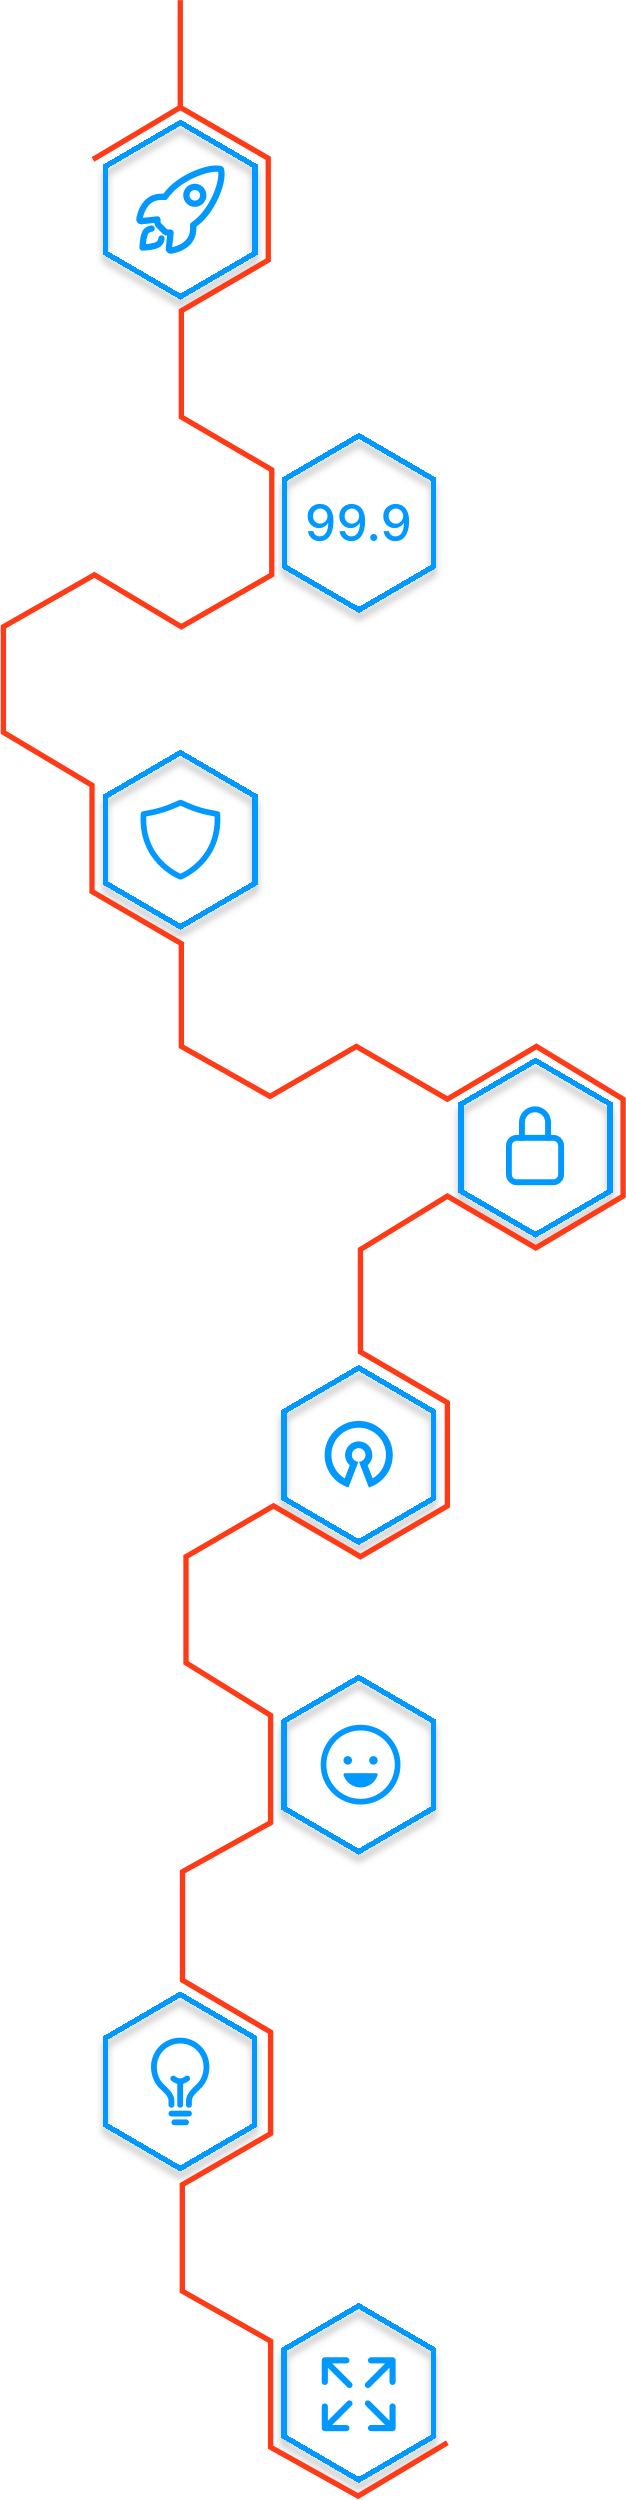
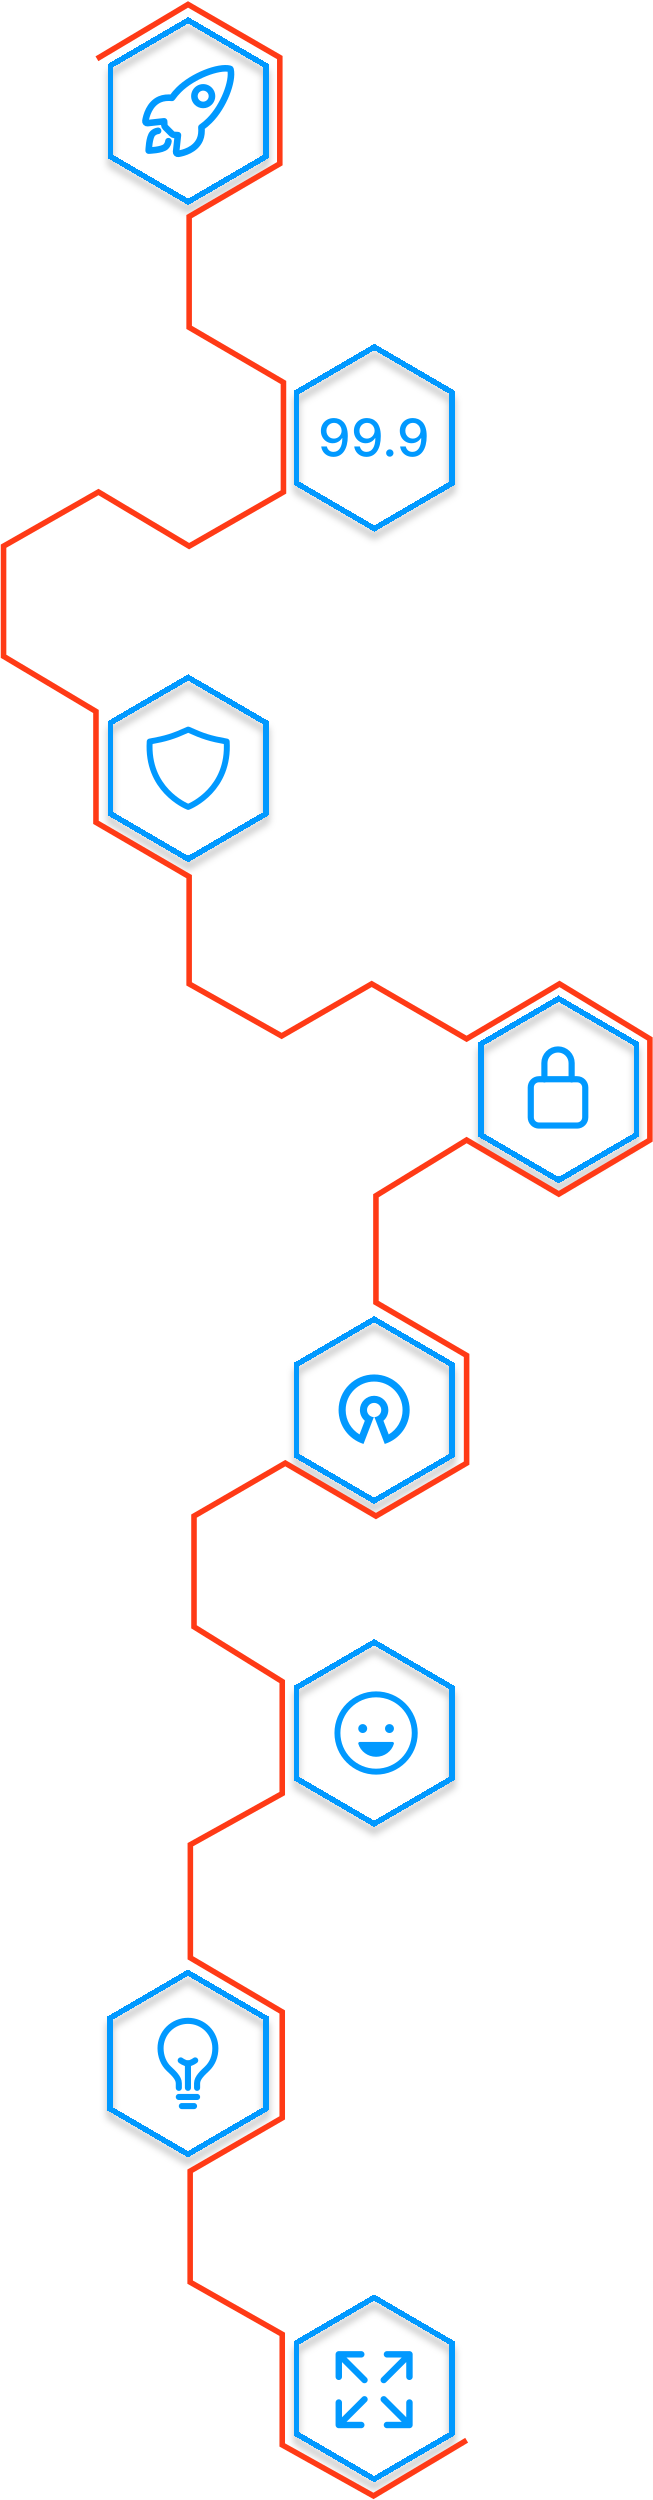
- <svg xmlns="http://www.w3.org/2000/svg" width="352" height="1406" viewBox="0 0 352 1406" fill="none">
-   <path d="M180.089 283.42C180.998 283.426 181.893 283.592 182.774 283.917C183.656 284.242 184.451 284.772 185.161 285.508C185.876 286.244 186.446 287.238 186.871 288.491C187.302 289.737 187.52 291.288 187.527 293.144C187.527 294.927 187.348 296.515 186.99 297.907C186.632 299.292 186.118 300.462 185.449 301.417C184.786 302.371 183.981 303.097 183.033 303.594C182.085 304.092 181.018 304.34 179.831 304.34C178.618 304.34 177.541 304.102 176.599 303.624C175.658 303.147 174.893 302.487 174.303 301.646C173.713 300.797 173.345 299.823 173.199 298.722H176.232C176.43 299.597 176.835 300.307 177.445 300.85C178.061 301.387 178.857 301.656 179.831 301.656C181.322 301.656 182.486 301.006 183.321 299.707C184.156 298.401 184.577 296.578 184.584 294.238H184.425C184.08 294.808 183.649 295.299 183.132 295.709C182.622 296.12 182.048 296.439 181.412 296.664C180.776 296.889 180.096 297.002 179.374 297.002C178.2 297.002 177.133 296.714 176.172 296.137C175.211 295.56 174.445 294.768 173.875 293.761C173.305 292.753 173.02 291.603 173.02 290.31C173.02 289.024 173.312 287.858 173.895 286.81C174.485 285.763 175.307 284.934 176.361 284.325C177.421 283.708 178.664 283.406 180.089 283.42ZM180.099 286.005C179.324 286.005 178.625 286.197 178.001 286.582C177.385 286.959 176.898 287.473 176.54 288.123C176.182 288.766 176.003 289.482 176.003 290.271C176.003 291.059 176.175 291.775 176.52 292.418C176.871 293.055 177.348 293.562 177.952 293.94C178.562 294.311 179.258 294.496 180.04 294.496C180.623 294.496 181.167 294.384 181.67 294.158C182.174 293.933 182.615 293.621 182.993 293.224C183.371 292.819 183.666 292.362 183.878 291.852C184.09 291.341 184.196 290.804 184.196 290.241C184.196 289.492 184.017 288.796 183.659 288.153C183.308 287.51 182.824 286.993 182.207 286.602C181.591 286.204 180.888 286.005 180.099 286.005ZM197.89 283.42C198.798 283.426 199.693 283.592 200.575 283.917C201.457 284.242 202.252 284.772 202.961 285.508C203.677 286.244 204.247 287.238 204.672 288.491C205.102 289.737 205.321 291.288 205.328 293.144C205.328 294.927 205.149 296.515 204.791 297.907C204.433 299.292 203.919 300.462 203.25 301.417C202.587 302.371 201.781 303.097 200.833 303.594C199.886 304.092 198.818 304.34 197.632 304.34C196.419 304.34 195.342 304.102 194.4 303.624C193.459 303.147 192.693 302.487 192.103 301.646C191.513 300.797 191.145 299.823 191 298.722H194.032C194.231 299.597 194.636 300.307 195.245 300.85C195.862 301.387 196.657 301.656 197.632 301.656C199.123 301.656 200.287 301.006 201.122 299.707C201.957 298.401 202.378 296.578 202.385 294.238H202.225C201.881 294.808 201.45 295.299 200.933 295.709C200.422 296.12 199.849 296.439 199.213 296.664C198.576 296.889 197.897 297.002 197.174 297.002C196.001 297.002 194.934 296.714 193.973 296.137C193.011 295.56 192.246 294.768 191.676 293.761C191.106 292.753 190.821 291.603 190.821 290.31C190.821 289.024 191.112 287.858 191.696 286.81C192.286 285.763 193.108 284.934 194.162 284.325C195.222 283.708 196.465 283.406 197.89 283.42ZM197.9 286.005C197.125 286.005 196.425 286.197 195.802 286.582C195.186 286.959 194.699 287.473 194.341 288.123C193.983 288.766 193.804 289.482 193.804 290.271C193.804 291.059 193.976 291.775 194.321 292.418C194.672 293.055 195.149 293.562 195.752 293.94C196.362 294.311 197.058 294.496 197.841 294.496C198.424 294.496 198.967 294.384 199.471 294.158C199.975 293.933 200.416 293.621 200.794 293.224C201.172 292.819 201.467 292.362 201.679 291.852C201.891 291.341 201.997 290.804 201.997 290.241C201.997 289.492 201.818 288.796 201.46 288.153C201.109 287.51 200.625 286.993 200.008 286.602C199.392 286.204 198.689 286.005 197.9 286.005ZM210.18 304.251C209.636 304.251 209.169 304.058 208.778 303.674C208.387 303.283 208.191 302.812 208.191 302.262C208.191 301.718 208.387 301.254 208.778 300.87C209.169 300.479 209.636 300.283 210.18 300.283C210.724 300.283 211.191 300.479 211.582 300.87C211.973 301.254 212.169 301.718 212.169 302.262C212.169 302.627 212.076 302.961 211.89 303.266C211.711 303.565 211.473 303.803 211.174 303.982C210.876 304.161 210.545 304.251 210.18 304.251ZM222.636 283.42C223.545 283.426 224.439 283.592 225.321 283.917C226.203 284.242 226.998 284.772 227.707 285.508C228.423 286.244 228.993 287.238 229.418 288.491C229.848 289.737 230.067 291.288 230.074 293.144C230.074 294.927 229.895 296.515 229.537 297.907C229.179 299.292 228.665 300.462 227.996 301.417C227.333 302.371 226.527 303.097 225.58 303.594C224.632 304.092 223.564 304.34 222.378 304.34C221.165 304.34 220.088 304.102 219.146 303.624C218.205 303.147 217.439 302.487 216.849 301.646C216.259 300.797 215.892 299.823 215.746 298.722H218.778C218.977 299.597 219.382 300.307 219.991 300.85C220.608 301.387 221.403 301.656 222.378 301.656C223.869 301.656 225.033 301.006 225.868 299.707C226.703 298.401 227.124 296.578 227.131 294.238H226.972C226.627 294.808 226.196 295.299 225.679 295.709C225.169 296.12 224.595 296.439 223.959 296.664C223.322 296.889 222.643 297.002 221.92 297.002C220.747 297.002 219.68 296.714 218.719 296.137C217.758 295.56 216.992 294.768 216.422 293.761C215.852 292.753 215.567 291.603 215.567 290.31C215.567 289.024 215.858 287.858 216.442 286.81C217.032 285.763 217.854 284.934 218.908 284.325C219.968 283.708 221.211 283.406 222.636 283.42ZM222.646 286.005C221.871 286.005 221.171 286.197 220.548 286.582C219.932 286.959 219.445 287.473 219.087 288.123C218.729 288.766 218.55 289.482 218.55 290.271C218.55 291.059 218.722 291.775 219.067 292.418C219.418 293.055 219.895 293.562 220.499 293.94C221.108 294.311 221.804 294.496 222.587 294.496C223.17 294.496 223.714 294.384 224.217 294.158C224.721 293.933 225.162 293.621 225.54 293.224C225.918 292.819 226.213 292.362 226.425 291.852C226.637 291.341 226.743 290.804 226.743 290.241C226.743 289.492 226.564 288.796 226.206 288.153C225.855 287.51 225.371 286.993 224.754 286.602C224.138 286.204 223.435 286.005 222.646 286.005Z" fill="#0199FF" />
+ <svg xmlns="http://www.w3.org/2000/svg" width="352" height="1348" viewBox="0 0 352 1348" fill="none">
+   <path d="M180.089 225.419C180.998 225.426 181.893 225.592 182.774 225.917C183.656 226.241 184.451 226.772 185.161 227.508C185.876 228.243 186.446 229.238 186.871 230.49C187.302 231.737 187.52 233.288 187.527 235.144C187.527 236.927 187.348 238.515 186.99 239.907C186.632 241.292 186.118 242.462 185.449 243.417C184.786 244.371 183.981 245.097 183.033 245.594C182.085 246.091 181.018 246.34 179.831 246.34C178.618 246.34 177.541 246.101 176.599 245.624C175.658 245.147 174.893 244.487 174.303 243.645C173.713 242.797 173.345 241.822 173.199 240.722H176.232C176.43 241.597 176.835 242.306 177.445 242.85C178.061 243.387 178.857 243.655 179.831 243.655C181.322 243.655 182.486 243.006 183.321 241.706C184.156 240.401 184.577 238.578 184.584 236.238H184.425C184.08 236.808 183.649 237.298 183.132 237.709C182.622 238.12 182.048 238.438 181.412 238.664C180.776 238.889 180.096 239.002 179.374 239.002C178.2 239.002 177.133 238.714 176.172 238.137C175.211 237.56 174.445 236.768 173.875 235.76C173.305 234.753 173.02 233.603 173.02 232.31C173.02 231.024 173.312 229.857 173.895 228.81C174.485 227.763 175.307 226.934 176.361 226.324C177.421 225.708 178.664 225.406 180.089 225.419ZM180.099 228.005C179.324 228.005 178.625 228.197 178.001 228.581C177.385 228.959 176.898 229.473 176.54 230.123C176.182 230.766 176.003 231.482 176.003 232.27C176.003 233.059 176.175 233.775 176.52 234.418C176.871 235.054 177.348 235.562 177.952 235.939C178.562 236.311 179.258 236.496 180.04 236.496C180.623 236.496 181.167 236.383 181.67 236.158C182.174 235.933 182.615 235.621 182.993 235.223C183.371 234.819 183.666 234.362 183.878 233.851C184.09 233.341 184.196 232.804 184.196 232.241C184.196 231.491 184.017 230.795 183.659 230.152C183.308 229.509 182.824 228.992 182.207 228.601C181.591 228.204 180.888 228.005 180.099 228.005ZM197.89 225.419C198.798 225.426 199.693 225.592 200.575 225.917C201.457 226.241 202.252 226.772 202.961 227.508C203.677 228.243 204.247 229.238 204.672 230.49C205.102 231.737 205.321 233.288 205.328 235.144C205.328 236.927 205.149 238.515 204.791 239.907C204.433 241.292 203.919 242.462 203.25 243.417C202.587 244.371 201.781 245.097 200.833 245.594C199.886 246.091 198.818 246.34 197.632 246.34C196.419 246.34 195.342 246.101 194.4 245.624C193.459 245.147 192.693 244.487 192.103 243.645C191.513 242.797 191.145 241.822 191 240.722H194.032C194.231 241.597 194.636 242.306 195.245 242.85C195.862 243.387 196.657 243.655 197.632 243.655C199.123 243.655 200.287 243.006 201.122 241.706C201.957 240.401 202.378 238.578 202.385 236.238H202.225C201.881 236.808 201.45 237.298 200.933 237.709C200.422 238.12 199.849 238.438 199.213 238.664C198.576 238.889 197.897 239.002 197.174 239.002C196.001 239.002 194.934 238.714 193.973 238.137C193.011 237.56 192.246 236.768 191.676 235.76C191.106 234.753 190.821 233.603 190.821 232.31C190.821 231.024 191.112 229.857 191.696 228.81C192.286 227.763 193.108 226.934 194.162 226.324C195.222 225.708 196.465 225.406 197.89 225.419ZM197.9 228.005C197.125 228.005 196.425 228.197 195.802 228.581C195.186 228.959 194.699 229.473 194.341 230.123C193.983 230.766 193.804 231.482 193.804 232.27C193.804 233.059 193.976 233.775 194.321 234.418C194.672 235.054 195.149 235.562 195.752 235.939C196.362 236.311 197.058 236.496 197.841 236.496C198.424 236.496 198.967 236.383 199.471 236.158C199.975 235.933 200.416 235.621 200.794 235.223C201.172 234.819 201.467 234.362 201.679 233.851C201.891 233.341 201.997 232.804 201.997 232.241C201.997 231.491 201.818 230.795 201.46 230.152C201.109 229.509 200.625 228.992 200.008 228.601C199.392 228.204 198.689 228.005 197.9 228.005ZM210.18 246.25C209.636 246.25 209.169 246.058 208.778 245.674C208.387 245.283 208.191 244.812 208.191 244.262C208.191 243.718 208.387 243.254 208.778 242.87C209.169 242.479 209.636 242.283 210.18 242.283C210.724 242.283 211.191 242.479 211.582 242.87C211.973 243.254 212.169 243.718 212.169 244.262C212.169 244.626 212.076 244.961 211.89 245.266C211.711 245.564 211.473 245.803 211.174 245.982C210.876 246.161 210.545 246.25 210.18 246.25ZM222.636 225.419C223.545 225.426 224.439 225.592 225.321 225.917C226.203 226.241 226.998 226.772 227.707 227.508C228.423 228.243 228.993 229.238 229.418 230.49C229.848 231.737 230.067 233.288 230.074 235.144C230.074 236.927 229.895 238.515 229.537 239.907C229.179 241.292 228.665 242.462 227.996 243.417C227.333 244.371 226.527 245.097 225.58 245.594C224.632 246.091 223.564 246.34 222.378 246.34C221.165 246.34 220.088 246.101 219.146 245.624C218.205 245.147 217.439 244.487 216.849 243.645C216.259 242.797 215.892 241.822 215.746 240.722H218.778C218.977 241.597 219.382 242.306 219.991 242.85C220.608 243.387 221.403 243.655 222.378 243.655C223.869 243.655 225.033 243.006 225.868 241.706C226.703 240.401 227.124 238.578 227.131 236.238H226.972C226.627 236.808 226.196 237.298 225.679 237.709C225.169 238.12 224.595 238.438 223.959 238.664C223.322 238.889 222.643 239.002 221.92 239.002C220.747 239.002 219.68 238.714 218.719 238.137C217.758 237.56 216.992 236.768 216.422 235.76C215.852 234.753 215.567 233.603 215.567 232.31C215.567 231.024 215.858 229.857 216.442 228.81C217.032 227.763 217.854 226.934 218.908 226.324C219.968 225.708 221.211 225.406 222.636 225.419ZM222.646 228.005C221.871 228.005 221.171 228.197 220.548 228.581C219.932 228.959 219.445 229.473 219.087 230.123C218.729 230.766 218.55 231.482 218.55 232.27C218.55 233.059 218.722 233.775 219.067 234.418C219.418 235.054 219.895 235.562 220.499 235.939C221.108 236.311 221.804 236.496 222.587 236.496C223.17 236.496 223.714 236.383 224.217 236.158C224.721 235.933 225.162 235.621 225.54 235.223C225.918 234.819 226.213 234.362 226.425 233.851C226.637 233.341 226.743 232.804 226.743 232.241C226.743 231.491 226.564 230.795 226.206 230.152C225.855 229.509 225.371 228.992 224.754 228.601C224.138 228.204 223.435 228.005 222.646 228.005Z" fill="#0199FF" />
  <g filter="url(#filter0_d_57_746)">
-     <path d="M143.444 496.725L101.477 521.197L59.51 496.725L59.51 447.756L101.477 423.284L143.444 447.756L143.444 496.725Z" stroke="#0199FF" stroke-width="3" shape-rendering="crispEdges" />
+     <path d="M143.444 438.725L101.477 463.197L59.51 438.725L59.51 389.755L101.477 365.284L143.444 389.755L143.444 438.725Z" stroke="#0199FF" stroke-width="3" shape-rendering="crispEdges" />
  </g>
  <g filter="url(#filter1_d_57_746)">
-     <path d="M343.158 669.912L301.191 694.384L259.224 669.912L259.224 620.943L301.191 596.471L343.158 620.943L343.158 669.912Z" stroke="#0199FF" stroke-width="3" shape-rendering="crispEdges" />
+     <path d="M343.158 611.912L301.191 636.384L259.224 611.912L259.224 562.943L301.191 538.471L343.158 562.943L343.158 611.912Z" stroke="#0199FF" stroke-width="3" shape-rendering="crispEdges" />
  </g>
  <g filter="url(#filter2_d_57_746)">
-     <path d="M243.691 842.761L201.724 867.233L159.758 842.761L159.758 793.792L201.724 769.32L243.691 793.792L243.691 842.761Z" stroke="#0199FF" stroke-width="3" shape-rendering="crispEdges" />
+     <path d="M243.691 784.761L201.724 809.233L159.758 784.761L159.758 735.792L201.724 711.32L243.691 735.792L243.691 784.761Z" stroke="#0199FF" stroke-width="3" shape-rendering="crispEdges" />
  </g>
  <g filter="url(#filter3_d_57_746)">
-     <path d="M243.693 1016.93L201.726 1041.4L159.759 1016.93L159.759 967.955L201.726 943.484L243.693 967.955L243.693 1016.93Z" stroke="#0199FF" stroke-width="3" shape-rendering="crispEdges" />
+     <path d="M243.693 958.925L201.726 983.397L159.759 958.925L159.759 909.955L201.726 885.484L243.693 909.955L243.693 958.925Z" stroke="#0199FF" stroke-width="3" shape-rendering="crispEdges" />
  </g>
  <g filter="url(#filter4_d_57_746)">
-     <path d="M143.309 1195.1L101.342 1219.58L59.375 1195.1L59.375 1146.13L101.342 1121.66L143.309 1146.13L143.309 1195.1Z" stroke="#0199FF" stroke-width="3" shape-rendering="crispEdges" />
+     <path d="M143.309 1137.1L101.342 1161.58L59.375 1137.1L59.375 1088.13L101.342 1063.66L143.309 1088.13L143.309 1137.1Z" stroke="#0199FF" stroke-width="3" shape-rendering="crispEdges" />
  </g>
  <g filter="url(#filter5_d_57_746)">
-     <path d="M243.691 1370.27L201.724 1394.74L159.757 1370.27L159.757 1321.3L201.724 1296.83L243.691 1321.3L243.691 1370.27Z" stroke="#0199FF" stroke-width="3" shape-rendering="crispEdges" />
+     <path d="M243.691 1312.27L201.724 1336.74L159.757 1312.27L159.757 1263.3L201.724 1238.83L243.691 1263.3L243.691 1312.27Z" stroke="#0199FF" stroke-width="3" shape-rendering="crispEdges" />
  </g>
  <g filter="url(#filter6_d_57_746)">
-     <path d="M243.826 318.547L201.859 343.018L159.892 318.547L159.892 269.577L201.859 245.105L243.826 269.577L243.826 318.547Z" stroke="#0199FF" stroke-width="3" shape-rendering="crispEdges" />
+     <path d="M243.826 260.546L201.859 285.018L159.892 260.546L159.892 211.577L201.859 187.105L243.826 211.577L243.826 260.546Z" stroke="#0199FF" stroke-width="3" shape-rendering="crispEdges" />
  </g>
  <g filter="url(#filter7_d_57_746)">
-     <path d="M143.443 142.376L101.476 166.848L59.51 142.376L59.51 93.406L101.476 68.934L143.443 93.406L143.443 142.376Z" stroke="#0199FF" stroke-width="3" shape-rendering="crispEdges" />
+     <path d="M143.443 84.376L101.476 108.847L59.51 84.376L59.51 35.406L101.476 10.934L143.443 35.406L143.443 84.376Z" stroke="#0199FF" stroke-width="3" shape-rendering="crispEdges" />
  </g>
-   <path d="M101.382 60.389L150.868 89.027V146.274L101.982 174.785V234.529L152.836 264.227V323.284L101.982 352.495L53.096 323.284L1.913 352.495L1.913 411.87L51.746 441.623V501.412L101.982 530.688V588.51L151.852 616.601L200.41 588.51L251.593 618.166L301.681 588.51L350.413 618.166V672.705L301.297 701.832L251.593 672.705L202.707 702.727V760.306L251.593 788.85V846.923L202.707 875.467L153.821 846.923L104.607 875.467V935.18L152.18 964.708V1025.08L102.638 1052.64V1113.66L152.18 1142.86V1199.95L102.533 1228.67V1288.55L152.18 1316.66V1376.32L201.381 1403.81L251.619 1373.78M101.382 60.389L52.267 89.68M101.382 60.389V0.072" stroke="#FF3A16" stroke-width="3" />
-   <path d="M195.575 992.44C196.903 992.44 197.98 991.363 197.98 990.035C197.98 988.707 196.903 987.63 195.575 987.63C194.247 987.63 193.17 988.707 193.17 990.035C193.17 991.363 194.247 992.44 195.575 992.44Z" fill="#0199FF" />
-   <path d="M202.795 1005.27C198.243 1005.27 194.415 1002.31 193.204 998.269C193.17 998.149 193.165 998.023 193.188 997.9C193.212 997.778 193.264 997.662 193.34 997.563C193.416 997.464 193.514 997.384 193.627 997.33C193.739 997.276 193.863 997.248 193.988 997.25H211.593C211.718 997.248 211.842 997.276 211.954 997.33C212.067 997.384 212.165 997.464 212.241 997.563C212.317 997.662 212.369 997.778 212.393 997.9C212.416 998.023 212.411 998.149 212.377 998.269C211.176 1002.31 207.347 1005.27 202.795 1005.27Z" fill="#0199FF" />
-   <path d="M210.005 992.44C211.333 992.44 212.41 991.363 212.41 990.035C212.41 988.707 211.333 987.63 210.005 987.63C208.677 987.63 207.6 988.707 207.6 990.035C207.6 991.363 208.677 992.44 210.005 992.44Z" fill="#0199FF" />
-   <path d="M202.79 1013.28C214.302 1013.28 223.634 1003.95 223.634 992.44C223.634 980.928 214.302 971.596 202.79 971.596C191.278 971.596 181.946 980.928 181.946 992.44C181.946 1003.95 191.278 1013.28 202.79 1013.28Z" stroke="#0199FF" stroke-width="3.207" stroke-miterlimit="10" />
-   <path d="M80.724 457.848C89.684 456.24 93.389 455.05 101.477 451.397C109.564 455.05 113.269 456.24 122.23 457.848C123.853 483.577 103.022 492.462 101.477 493.084C99.931 492.462 79.1 483.577 80.724 457.848Z" stroke="#0199FF" stroke-width="3.207" stroke-linecap="round" stroke-linejoin="round" />
-   <path d="M308.226 639.928V631.207C308.226 629.259 307.452 627.391 306.075 626.014C304.698 624.637 302.83 623.863 300.882 623.863C298.935 623.863 297.067 624.637 295.69 626.014C294.312 627.391 293.539 629.259 293.539 631.207V639.928" stroke="#0199FF" stroke-width="3.322" stroke-linecap="round" stroke-linejoin="round" />
-   <path d="M311.164 639.928H290.601C288.168 639.928 286.195 641.9 286.195 644.334V660.49C286.195 662.924 288.168 664.896 290.601 664.896H311.164C313.597 664.896 315.57 662.924 315.57 660.49V644.334C315.57 641.9 313.597 639.928 311.164 639.928Z" stroke="#0199FF" stroke-width="3.322" stroke-linecap="round" stroke-linejoin="round" />
-   <path d="M201.726 799.11C212.312 799.11 220.893 807.691 220.893 818.277C220.893 826.709 215.447 833.87 207.881 836.433L207.447 836.575L201.882 822.104C203.93 822.014 205.56 820.297 205.56 818.277C205.56 816.159 203.843 814.443 201.726 814.443C199.609 814.443 197.893 816.159 197.893 818.277C197.893 820.34 199.524 822.023 201.567 822.107L196.003 836.574L195.571 836.433C188.005 833.87 182.56 826.709 182.56 818.277C182.56 807.691 191.141 799.11 201.726 799.11ZM201.726 802.943C193.258 802.943 186.393 809.808 186.393 818.277C186.393 823.873 189.392 828.77 193.87 831.447L196.705 824.071C195.085 822.665 194.06 820.591 194.06 818.277C194.06 814.042 197.492 810.61 201.726 810.61C205.96 810.61 209.393 814.042 209.393 818.277C209.393 820.591 208.368 822.666 206.746 824.071C207.831 826.896 208.777 829.355 209.582 831.45C214.06 828.77 217.06 823.874 217.06 818.277C217.06 809.808 210.195 802.943 201.726 802.943Z" fill="#0199FF" />
-   <path d="M220.776 1353.44V1365.56H208.652M219.671 1364.45L206.92 1351.71M182.672 1339.58V1327.46H194.796M183.776 1328.56L196.528 1341.31M208.652 1327.46H220.776V1339.58M219.668 1328.56L206.92 1341.31M194.796 1365.56H182.672V1353.44M183.78 1364.46L196.528 1351.71" stroke="#0199FF" stroke-width="3.464" stroke-linecap="round" stroke-linejoin="round" />
-   <path d="M124.317 95.453C124.298 95.362 124.254 95.278 124.189 95.211C124.124 95.144 124.041 95.098 123.951 95.076C117.916 93.6 103.975 98.86 96.414 106.415C95.067 107.751 93.838 109.203 92.742 110.752C90.411 110.541 88.081 110.719 86.097 111.584C80.493 114.048 78.863 120.482 78.408 123.245C78.383 123.396 78.394 123.551 78.439 123.698C78.484 123.844 78.562 123.979 78.667 124.09C78.772 124.202 78.901 124.288 79.045 124.341C79.189 124.395 79.343 124.414 79.496 124.399L88.493 123.411C88.499 124.09 88.54 124.768 88.615 125.442C88.662 125.908 88.87 126.343 89.203 126.673L92.686 130.156C93.016 130.49 93.452 130.698 93.918 130.744C94.589 130.819 95.262 130.86 95.937 130.867L94.95 139.856C94.935 140.008 94.955 140.162 95.008 140.305C95.062 140.449 95.148 140.578 95.259 140.683C95.371 140.788 95.505 140.866 95.651 140.911C95.797 140.956 95.952 140.967 96.103 140.942C98.867 140.498 105.314 138.868 107.764 133.266C108.629 131.279 108.807 128.961 108.607 126.642C110.161 125.547 111.616 124.318 112.956 122.969C120.545 115.423 125.771 101.788 124.317 95.453ZM106.211 113.193C105.548 112.531 105.097 111.686 104.914 110.767C104.731 109.848 104.825 108.895 105.183 108.029C105.542 107.163 106.149 106.423 106.929 105.902C107.708 105.381 108.624 105.104 109.562 105.104C110.499 105.104 111.415 105.381 112.194 105.902C112.974 106.423 113.581 107.163 113.94 108.029C114.298 108.895 114.392 109.848 114.209 110.767C114.026 111.686 113.575 112.531 112.912 113.193C112.472 113.634 111.95 113.984 111.375 114.222C110.8 114.461 110.184 114.583 109.562 114.583C108.939 114.583 108.323 114.461 107.748 114.222C107.173 113.984 106.651 113.634 106.211 113.193Z" stroke="#0199FF" stroke-width="3.551" stroke-linecap="round" stroke-linejoin="round" />
-   <path d="M85.234 128.544C84.128 128.68 83.099 129.182 82.31 129.969C80.355 131.931 80.169 139.198 80.169 139.198C80.169 139.198 87.441 139.013 89.397 137.055C90.188 136.268 90.69 135.237 90.823 134.129" stroke="#0199FF" stroke-width="3.551" stroke-linecap="round" stroke-linejoin="round" />
-   <path d="M106.267 1183.75V1181.29C106.267 1178.31 109.504 1175.5 111.603 1173.49C114.563 1170.66 116.118 1166.86 116.118 1162.41C116.118 1154.2 109.579 1147.63 101.342 1147.63C99.4 1147.63 97.476 1148.01 95.681 1148.75C93.886 1149.49 92.255 1150.58 90.882 1151.95C89.508 1153.32 88.42 1154.95 87.68 1156.75C86.939 1158.54 86.561 1160.47 86.566 1162.41C86.566 1166.7 88.188 1170.76 91.081 1173.49C93.169 1175.46 96.417 1178.28 96.417 1181.29V1183.75M98.058 1193.6H104.626M96.417 1188.68H106.267M101.342 1183.75V1170.62" stroke="#0199FF" stroke-width="3.284" stroke-linecap="round" stroke-linejoin="round" />
-   <path d="M105.241 1168.98C105.241 1168.98 103.034 1170.62 101.342 1170.62C99.65 1170.62 97.443 1168.98 97.443 1168.98" stroke="#0199FF" stroke-width="3.284" stroke-linecap="round" stroke-linejoin="round" />
+   <path d="M52.267 31.68L101.382 2.389L150.868 31.027V88.274L101.982 116.785V176.529L152.836 206.227V265.284L101.982 294.494L53.096 265.284L1.913 294.494L1.913 353.87L51.746 383.623V443.412L101.982 472.688V530.51L151.852 558.6L200.41 530.51L251.593 560.166L301.681 530.51L350.413 560.166V614.704L301.297 643.832L251.593 614.704L202.707 644.727V702.306L251.593 730.85V788.923L202.707 817.467L153.821 788.923L104.607 817.467V877.18L152.18 906.708V967.078L102.638 994.638V1055.66L152.18 1084.86V1141.95L102.533 1170.67V1230.55L152.18 1258.66V1318.32L201.381 1345.81L251.619 1315.78" stroke="#FF3A16" stroke-width="3" />
+   <path d="M195.575 934.44C196.903 934.44 197.98 933.363 197.98 932.035C197.98 930.707 196.903 929.63 195.575 929.63C194.247 929.63 193.17 930.707 193.17 932.035C193.17 933.363 194.247 934.44 195.575 934.44Z" fill="#0199FF" />
+   <path d="M202.795 947.267C198.243 947.267 194.415 944.308 193.204 940.269C193.17 940.149 193.165 940.023 193.188 939.9C193.212 939.778 193.264 939.662 193.34 939.563C193.416 939.464 193.514 939.384 193.627 939.33C193.739 939.276 193.863 939.248 193.988 939.25H211.593C211.718 939.248 211.842 939.276 211.954 939.33C212.067 939.384 212.165 939.464 212.241 939.563C212.317 939.662 212.369 939.778 212.393 939.9C212.416 940.023 212.411 940.149 212.377 940.269C211.176 944.308 207.347 947.267 202.795 947.267Z" fill="#0199FF" />
+   <path d="M210.005 934.44C211.333 934.44 212.41 933.363 212.41 932.035C212.41 930.707 211.333 929.63 210.005 929.63C208.677 929.63 207.6 930.707 207.6 932.035C207.6 933.363 208.677 934.44 210.005 934.44Z" fill="#0199FF" />
+   <path d="M202.79 955.284C214.302 955.284 223.634 945.952 223.634 934.44C223.634 922.928 214.302 913.596 202.79 913.596C191.278 913.596 181.946 922.928 181.946 934.44C181.946 945.952 191.278 955.284 202.79 955.284Z" stroke="#0199FF" stroke-width="3.207" stroke-miterlimit="10" />
+   <path d="M80.724 399.847C89.684 398.24 93.389 397.05 101.477 393.397C109.564 397.05 113.269 398.24 122.23 399.847C123.853 425.577 103.022 434.461 101.477 435.084C99.931 434.461 79.1 425.577 80.724 399.847Z" stroke="#0199FF" stroke-width="3.207" stroke-linecap="round" stroke-linejoin="round" />
+   <path d="M308.226 581.928V573.207C308.226 571.259 307.452 569.391 306.075 568.014C304.698 566.637 302.83 565.863 300.882 565.863C298.935 565.863 297.067 566.637 295.69 568.014C294.312 569.391 293.539 571.259 293.539 573.207V581.928" stroke="#0199FF" stroke-width="3.322" stroke-linecap="round" stroke-linejoin="round" />
+   <path d="M311.164 581.928H290.601C288.168 581.928 286.195 583.9 286.195 586.334V602.49C286.195 604.924 288.168 606.896 290.601 606.896H311.164C313.597 606.896 315.57 604.924 315.57 602.49V586.334C315.57 583.9 313.597 581.928 311.164 581.928Z" stroke="#0199FF" stroke-width="3.322" stroke-linecap="round" stroke-linejoin="round" />
+   <path d="M201.726 741.11C212.312 741.11 220.893 749.691 220.893 760.277C220.893 768.709 215.447 775.87 207.881 778.433L207.447 778.575L201.882 764.104C203.93 764.014 205.56 762.297 205.56 760.277C205.56 758.159 203.843 756.443 201.726 756.443C199.609 756.443 197.893 758.159 197.893 760.277C197.893 762.34 199.524 764.023 201.567 764.107L196.003 778.574L195.571 778.433C188.005 775.87 182.56 768.709 182.56 760.277C182.56 749.691 191.141 741.11 201.726 741.11ZM201.726 744.943C193.258 744.943 186.393 751.808 186.393 760.277C186.393 765.873 189.392 770.77 193.87 773.447L196.705 766.071C195.085 764.665 194.06 762.591 194.06 760.277C194.06 756.042 197.492 752.61 201.726 752.61C205.96 752.61 209.393 756.042 209.393 760.277C209.393 762.591 208.368 764.666 206.746 766.071C207.831 768.896 208.777 771.355 209.582 773.45C214.06 770.77 217.06 765.874 217.06 760.277C217.06 751.808 210.195 744.943 201.726 744.943Z" fill="#0199FF" />
+   <path d="M220.776 1295.44V1307.56H208.652M219.671 1306.45L206.92 1293.71M182.672 1281.58V1269.46H194.796M183.776 1270.56L196.528 1283.31M208.652 1269.46H220.776V1281.58M219.668 1270.56L206.92 1283.31M194.796 1307.56H182.672V1295.44M183.78 1306.46L196.528 1293.71" stroke="#0199FF" stroke-width="3.464" stroke-linecap="round" stroke-linejoin="round" />
+   <path d="M124.317 37.452C124.298 37.361 124.254 37.278 124.189 37.211C124.124 37.144 124.041 37.097 123.951 37.076C117.916 35.6 103.975 40.859 96.414 48.415C95.067 49.751 93.838 51.202 92.742 52.752C90.411 52.541 88.081 52.718 86.097 53.584C80.493 56.048 78.863 62.482 78.408 65.244C78.383 65.396 78.394 65.551 78.439 65.697C78.484 65.844 78.562 65.978 78.667 66.09C78.772 66.201 78.901 66.287 79.045 66.341C79.189 66.394 79.343 66.414 79.496 66.399L88.493 65.411C88.499 66.09 88.54 66.767 88.615 67.442C88.662 67.908 88.87 68.343 89.203 68.672L92.686 72.156C93.016 72.49 93.452 72.698 93.918 72.744C94.589 72.819 95.262 72.86 95.937 72.866L94.95 81.856C94.935 82.008 94.955 82.162 95.008 82.305C95.062 82.449 95.148 82.578 95.259 82.683C95.371 82.788 95.505 82.866 95.651 82.911C95.797 82.956 95.952 82.966 96.103 82.942C98.867 82.498 105.314 80.868 107.764 75.266C108.629 73.279 108.807 70.961 108.607 68.641C110.161 67.546 111.616 66.318 112.956 64.969C120.545 57.423 125.771 43.788 124.317 37.452ZM106.211 55.193C105.548 54.531 105.097 53.686 104.914 52.767C104.731 51.848 104.825 50.895 105.183 50.029C105.542 49.163 106.149 48.423 106.929 47.902C107.708 47.381 108.624 47.103 109.562 47.103C110.499 47.103 111.415 47.381 112.194 47.902C112.974 48.423 113.581 49.163 113.94 50.029C114.298 50.895 114.392 51.848 114.209 52.767C114.026 53.686 113.575 54.531 112.912 55.193C112.472 55.634 111.95 55.983 111.375 56.222C110.8 56.46 110.184 56.583 109.562 56.583C108.939 56.583 108.323 56.46 107.748 56.222C107.173 55.983 106.651 55.634 106.211 55.193Z" stroke="#0199FF" stroke-width="3.551" stroke-linecap="round" stroke-linejoin="round" />
+   <path d="M85.234 70.544C84.128 70.68 83.099 71.181 82.31 71.969C80.355 73.931 80.169 81.198 80.169 81.198C80.169 81.198 87.441 81.013 89.397 79.055C90.188 78.268 90.69 77.237 90.823 76.129" stroke="#0199FF" stroke-width="3.551" stroke-linecap="round" stroke-linejoin="round" />
+   <path d="M106.267 1125.75V1123.29C106.267 1120.31 109.504 1117.5 111.603 1115.49C114.563 1112.66 116.118 1108.86 116.118 1104.41C116.118 1096.2 109.579 1089.63 101.342 1089.63C99.4 1089.63 97.476 1090.01 95.681 1090.75C93.886 1091.49 92.255 1092.58 90.882 1093.95C89.508 1095.32 88.42 1096.95 87.68 1098.75C86.939 1100.54 86.561 1102.47 86.566 1104.41C86.566 1108.7 88.188 1112.76 91.081 1115.49C93.169 1117.46 96.417 1120.28 96.417 1123.29V1125.75M98.058 1135.6H104.626M96.417 1130.68H106.267M101.342 1125.75V1112.62" stroke="#0199FF" stroke-width="3.284" stroke-linecap="round" stroke-linejoin="round" />
+   <path d="M105.241 1110.98C105.241 1110.98 103.034 1112.62 101.342 1112.62C99.65 1112.62 97.443 1110.98 97.443 1110.98" stroke="#0199FF" stroke-width="3.284" stroke-linecap="round" stroke-linejoin="round" />
  <defs>
-     <filter id="filter0_d_57_746" x="54.01" y="421.547" width="94.934" height="109.386" filterUnits="userSpaceOnUse" color-interpolation-filters="sRGB">
+     <filter id="filter0_d_57_746" x="54.01" y="363.547" width="94.934" height="109.386" filterUnits="userSpaceOnUse" color-interpolation-filters="sRGB">
      <feFlood flood-opacity="0" result="BackgroundImageFix" />
      <feColorMatrix in="SourceAlpha" type="matrix" values="0 0 0 0 0 0 0 0 0 0 0 0 0 0 0 0 0 0 127 0" result="hardAlpha" />
      <feOffset dy="4" />
      <feGaussianBlur stdDeviation="2" />
      <feComposite in2="hardAlpha" operator="out" />
      <feColorMatrix type="matrix" values="0 0 0 0 0 0 0 0 0 0 0 0 0 0 0 0 0 0 0.25 0" />
      <feBlend mode="normal" in2="BackgroundImageFix" result="effect1_dropShadow_57_746" />
      <feBlend mode="normal" in="SourceGraphic" in2="effect1_dropShadow_57_746" result="shape" />
    </filter>
-     <filter id="filter1_d_57_746" x="253.724" y="594.734" width="94.934" height="109.386" filterUnits="userSpaceOnUse" color-interpolation-filters="sRGB">
+     <filter id="filter1_d_57_746" x="253.724" y="536.734" width="94.934" height="109.386" filterUnits="userSpaceOnUse" color-interpolation-filters="sRGB">
      <feFlood flood-opacity="0" result="BackgroundImageFix" />
      <feColorMatrix in="SourceAlpha" type="matrix" values="0 0 0 0 0 0 0 0 0 0 0 0 0 0 0 0 0 0 127 0" result="hardAlpha" />
      <feOffset dy="4" />
      <feGaussianBlur stdDeviation="2" />
      <feComposite in2="hardAlpha" operator="out" />
      <feColorMatrix type="matrix" values="0 0 0 0 0 0 0 0 0 0 0 0 0 0 0 0 0 0 0.25 0" />
      <feBlend mode="normal" in2="BackgroundImageFix" result="effect1_dropShadow_57_746" />
      <feBlend mode="normal" in="SourceGraphic" in2="effect1_dropShadow_57_746" result="shape" />
    </filter>
-     <filter id="filter2_d_57_746" x="154.257" y="767.583" width="94.934" height="109.386" filterUnits="userSpaceOnUse" color-interpolation-filters="sRGB">
+     <filter id="filter2_d_57_746" x="154.257" y="709.583" width="94.934" height="109.386" filterUnits="userSpaceOnUse" color-interpolation-filters="sRGB">
      <feFlood flood-opacity="0" result="BackgroundImageFix" />
      <feColorMatrix in="SourceAlpha" type="matrix" values="0 0 0 0 0 0 0 0 0 0 0 0 0 0 0 0 0 0 127 0" result="hardAlpha" />
      <feOffset dy="4" />
      <feGaussianBlur stdDeviation="2" />
      <feComposite in2="hardAlpha" operator="out" />
      <feColorMatrix type="matrix" values="0 0 0 0 0 0 0 0 0 0 0 0 0 0 0 0 0 0 0.25 0" />
      <feBlend mode="normal" in2="BackgroundImageFix" result="effect1_dropShadow_57_746" />
      <feBlend mode="normal" in="SourceGraphic" in2="effect1_dropShadow_57_746" result="shape" />
    </filter>
-     <filter id="filter3_d_57_746" x="154.259" y="941.747" width="94.934" height="109.386" filterUnits="userSpaceOnUse" color-interpolation-filters="sRGB">
+     <filter id="filter3_d_57_746" x="154.259" y="883.747" width="94.934" height="109.386" filterUnits="userSpaceOnUse" color-interpolation-filters="sRGB">
      <feFlood flood-opacity="0" result="BackgroundImageFix" />
      <feColorMatrix in="SourceAlpha" type="matrix" values="0 0 0 0 0 0 0 0 0 0 0 0 0 0 0 0 0 0 127 0" result="hardAlpha" />
      <feOffset dy="4" />
      <feGaussianBlur stdDeviation="2" />
      <feComposite in2="hardAlpha" operator="out" />
      <feColorMatrix type="matrix" values="0 0 0 0 0 0 0 0 0 0 0 0 0 0 0 0 0 0 0.25 0" />
      <feBlend mode="normal" in2="BackgroundImageFix" result="effect1_dropShadow_57_746" />
      <feBlend mode="normal" in="SourceGraphic" in2="effect1_dropShadow_57_746" result="shape" />
    </filter>
-     <filter id="filter4_d_57_746" x="53.875" y="1119.93" width="94.934" height="109.386" filterUnits="userSpaceOnUse" color-interpolation-filters="sRGB">
+     <filter id="filter4_d_57_746" x="53.875" y="1061.93" width="94.934" height="109.386" filterUnits="userSpaceOnUse" color-interpolation-filters="sRGB">
      <feFlood flood-opacity="0" result="BackgroundImageFix" />
      <feColorMatrix in="SourceAlpha" type="matrix" values="0 0 0 0 0 0 0 0 0 0 0 0 0 0 0 0 0 0 127 0" result="hardAlpha" />
      <feOffset dy="4" />
      <feGaussianBlur stdDeviation="2" />
      <feComposite in2="hardAlpha" operator="out" />
      <feColorMatrix type="matrix" values="0 0 0 0 0 0 0 0 0 0 0 0 0 0 0 0 0 0 0.25 0" />
      <feBlend mode="normal" in2="BackgroundImageFix" result="effect1_dropShadow_57_746" />
      <feBlend mode="normal" in="SourceGraphic" in2="effect1_dropShadow_57_746" result="shape" />
    </filter>
-     <filter id="filter5_d_57_746" x="154.257" y="1295.09" width="94.934" height="109.386" filterUnits="userSpaceOnUse" color-interpolation-filters="sRGB">
+     <filter id="filter5_d_57_746" x="154.257" y="1237.09" width="94.934" height="109.386" filterUnits="userSpaceOnUse" color-interpolation-filters="sRGB">
      <feFlood flood-opacity="0" result="BackgroundImageFix" />
      <feColorMatrix in="SourceAlpha" type="matrix" values="0 0 0 0 0 0 0 0 0 0 0 0 0 0 0 0 0 0 127 0" result="hardAlpha" />
      <feOffset dy="4" />
      <feGaussianBlur stdDeviation="2" />
      <feComposite in2="hardAlpha" operator="out" />
      <feColorMatrix type="matrix" values="0 0 0 0 0 0 0 0 0 0 0 0 0 0 0 0 0 0 0.25 0" />
      <feBlend mode="normal" in2="BackgroundImageFix" result="effect1_dropShadow_57_746" />
      <feBlend mode="normal" in="SourceGraphic" in2="effect1_dropShadow_57_746" result="shape" />
    </filter>
-     <filter id="filter6_d_57_746" x="154.392" y="243.369" width="94.934" height="109.386" filterUnits="userSpaceOnUse" color-interpolation-filters="sRGB">
+     <filter id="filter6_d_57_746" x="154.392" y="185.368" width="94.934" height="109.386" filterUnits="userSpaceOnUse" color-interpolation-filters="sRGB">
      <feFlood flood-opacity="0" result="BackgroundImageFix" />
      <feColorMatrix in="SourceAlpha" type="matrix" values="0 0 0 0 0 0 0 0 0 0 0 0 0 0 0 0 0 0 127 0" result="hardAlpha" />
      <feOffset dy="4" />
      <feGaussianBlur stdDeviation="2" />
      <feComposite in2="hardAlpha" operator="out" />
      <feColorMatrix type="matrix" values="0 0 0 0 0 0 0 0 0 0 0 0 0 0 0 0 0 0 0.25 0" />
      <feBlend mode="normal" in2="BackgroundImageFix" result="effect1_dropShadow_57_746" />
      <feBlend mode="normal" in="SourceGraphic" in2="effect1_dropShadow_57_746" result="shape" />
    </filter>
-     <filter id="filter7_d_57_746" x="54.009" y="67.198" width="94.934" height="109.386" filterUnits="userSpaceOnUse" color-interpolation-filters="sRGB">
+     <filter id="filter7_d_57_746" x="54.009" y="9.198" width="94.934" height="109.386" filterUnits="userSpaceOnUse" color-interpolation-filters="sRGB">
      <feFlood flood-opacity="0" result="BackgroundImageFix" />
      <feColorMatrix in="SourceAlpha" type="matrix" values="0 0 0 0 0 0 0 0 0 0 0 0 0 0 0 0 0 0 127 0" result="hardAlpha" />
      <feOffset dy="4" />
      <feGaussianBlur stdDeviation="2" />
      <feComposite in2="hardAlpha" operator="out" />
      <feColorMatrix type="matrix" values="0 0 0 0 0 0 0 0 0 0 0 0 0 0 0 0 0 0 0.25 0" />
      <feBlend mode="normal" in2="BackgroundImageFix" result="effect1_dropShadow_57_746" />
      <feBlend mode="normal" in="SourceGraphic" in2="effect1_dropShadow_57_746" result="shape" />
    </filter>
  </defs>
</svg>
